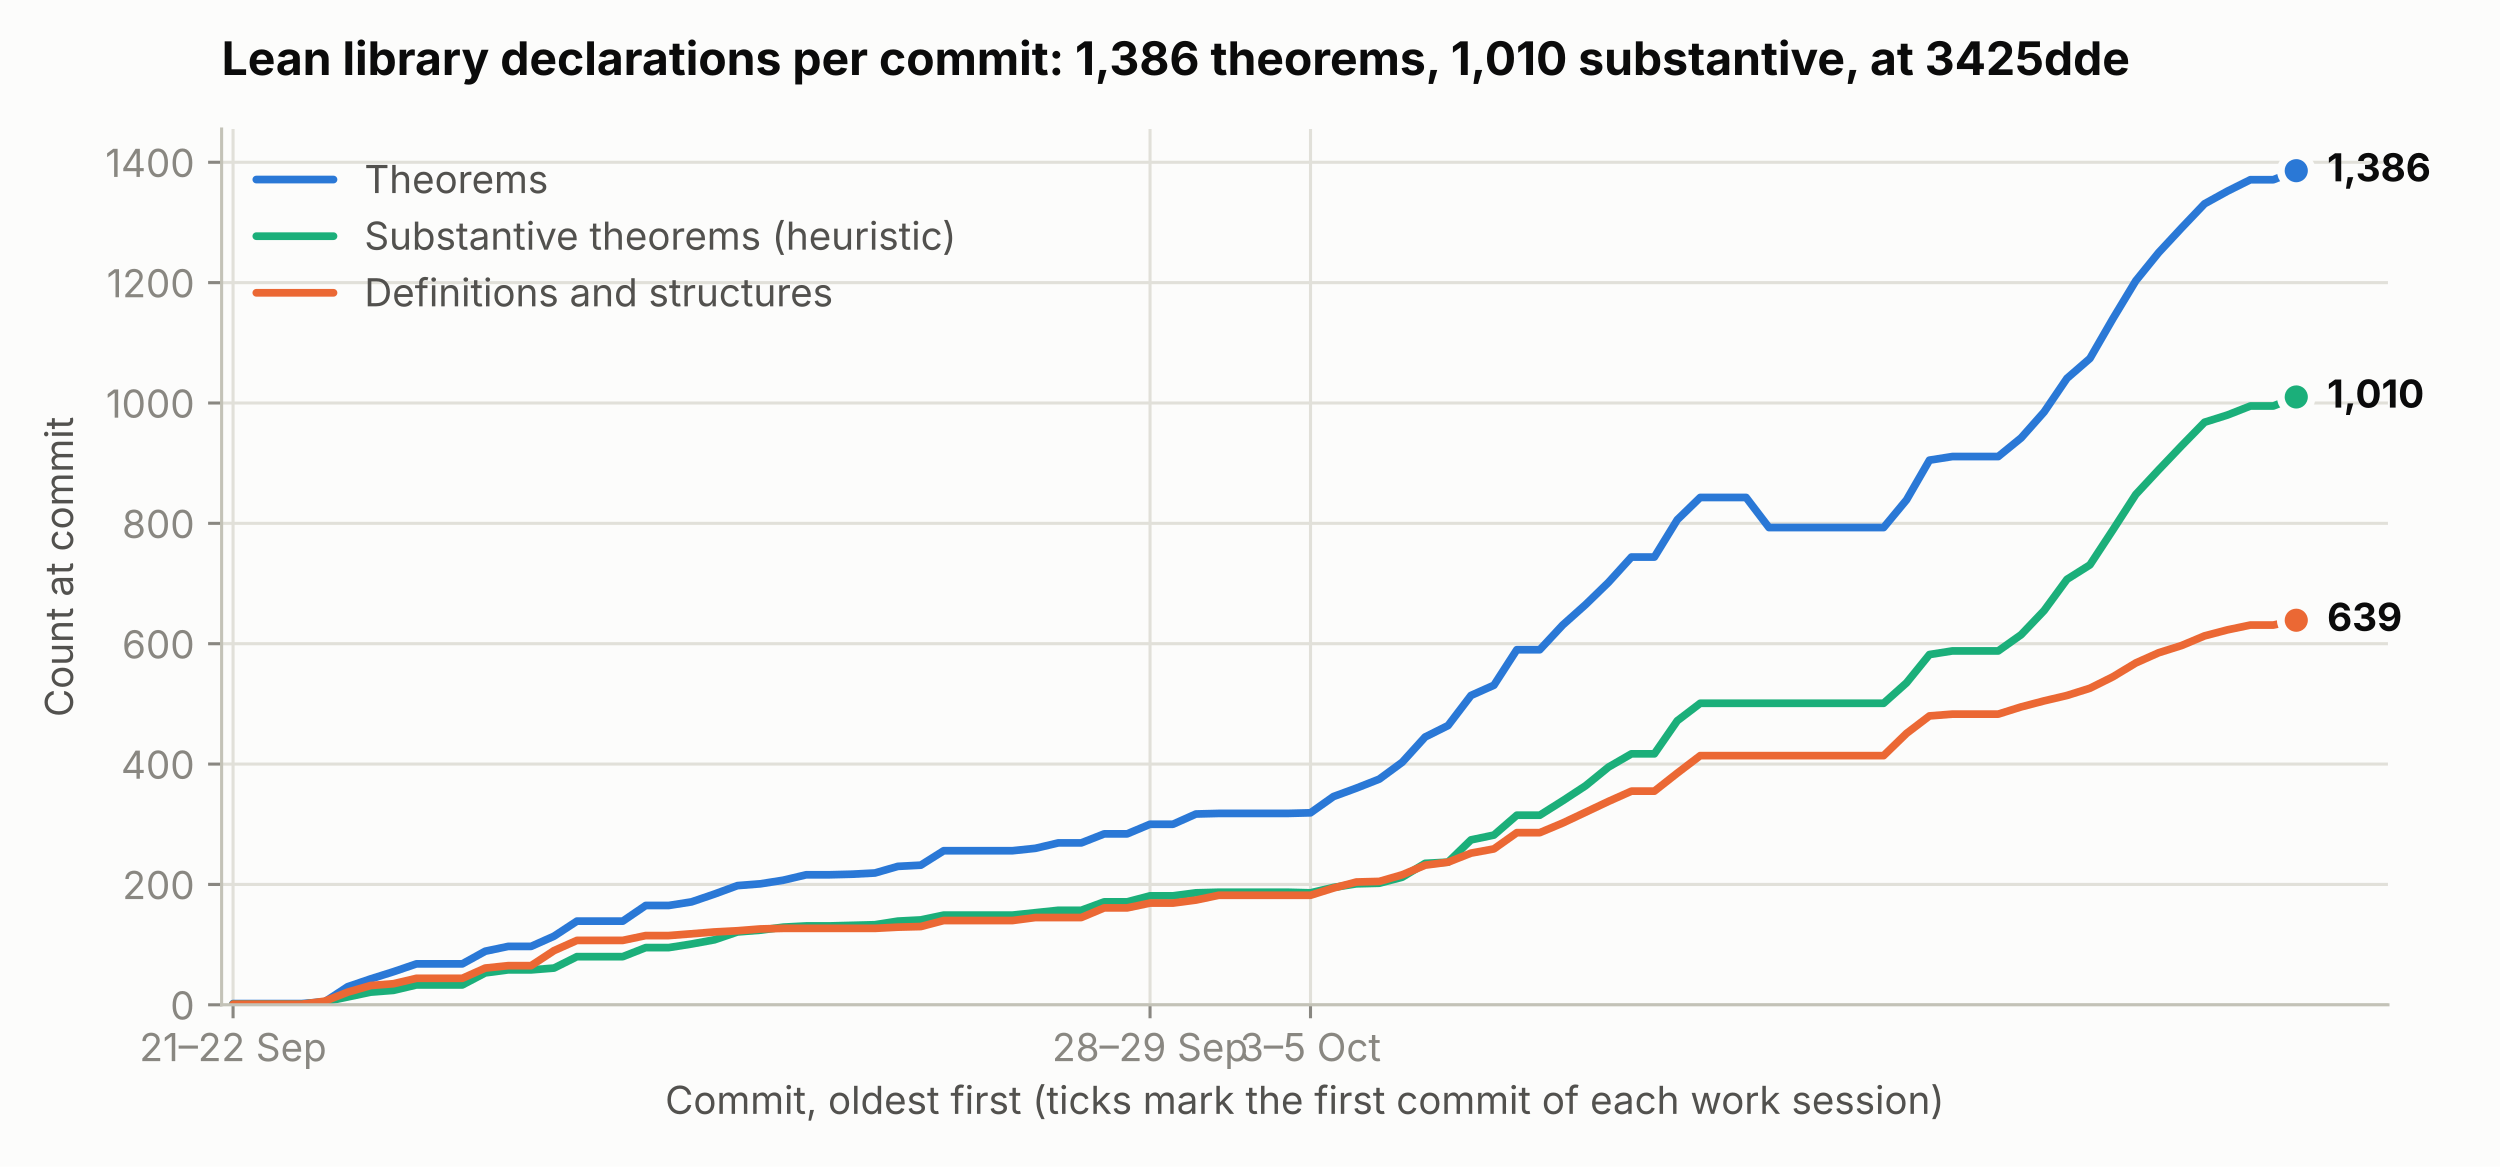
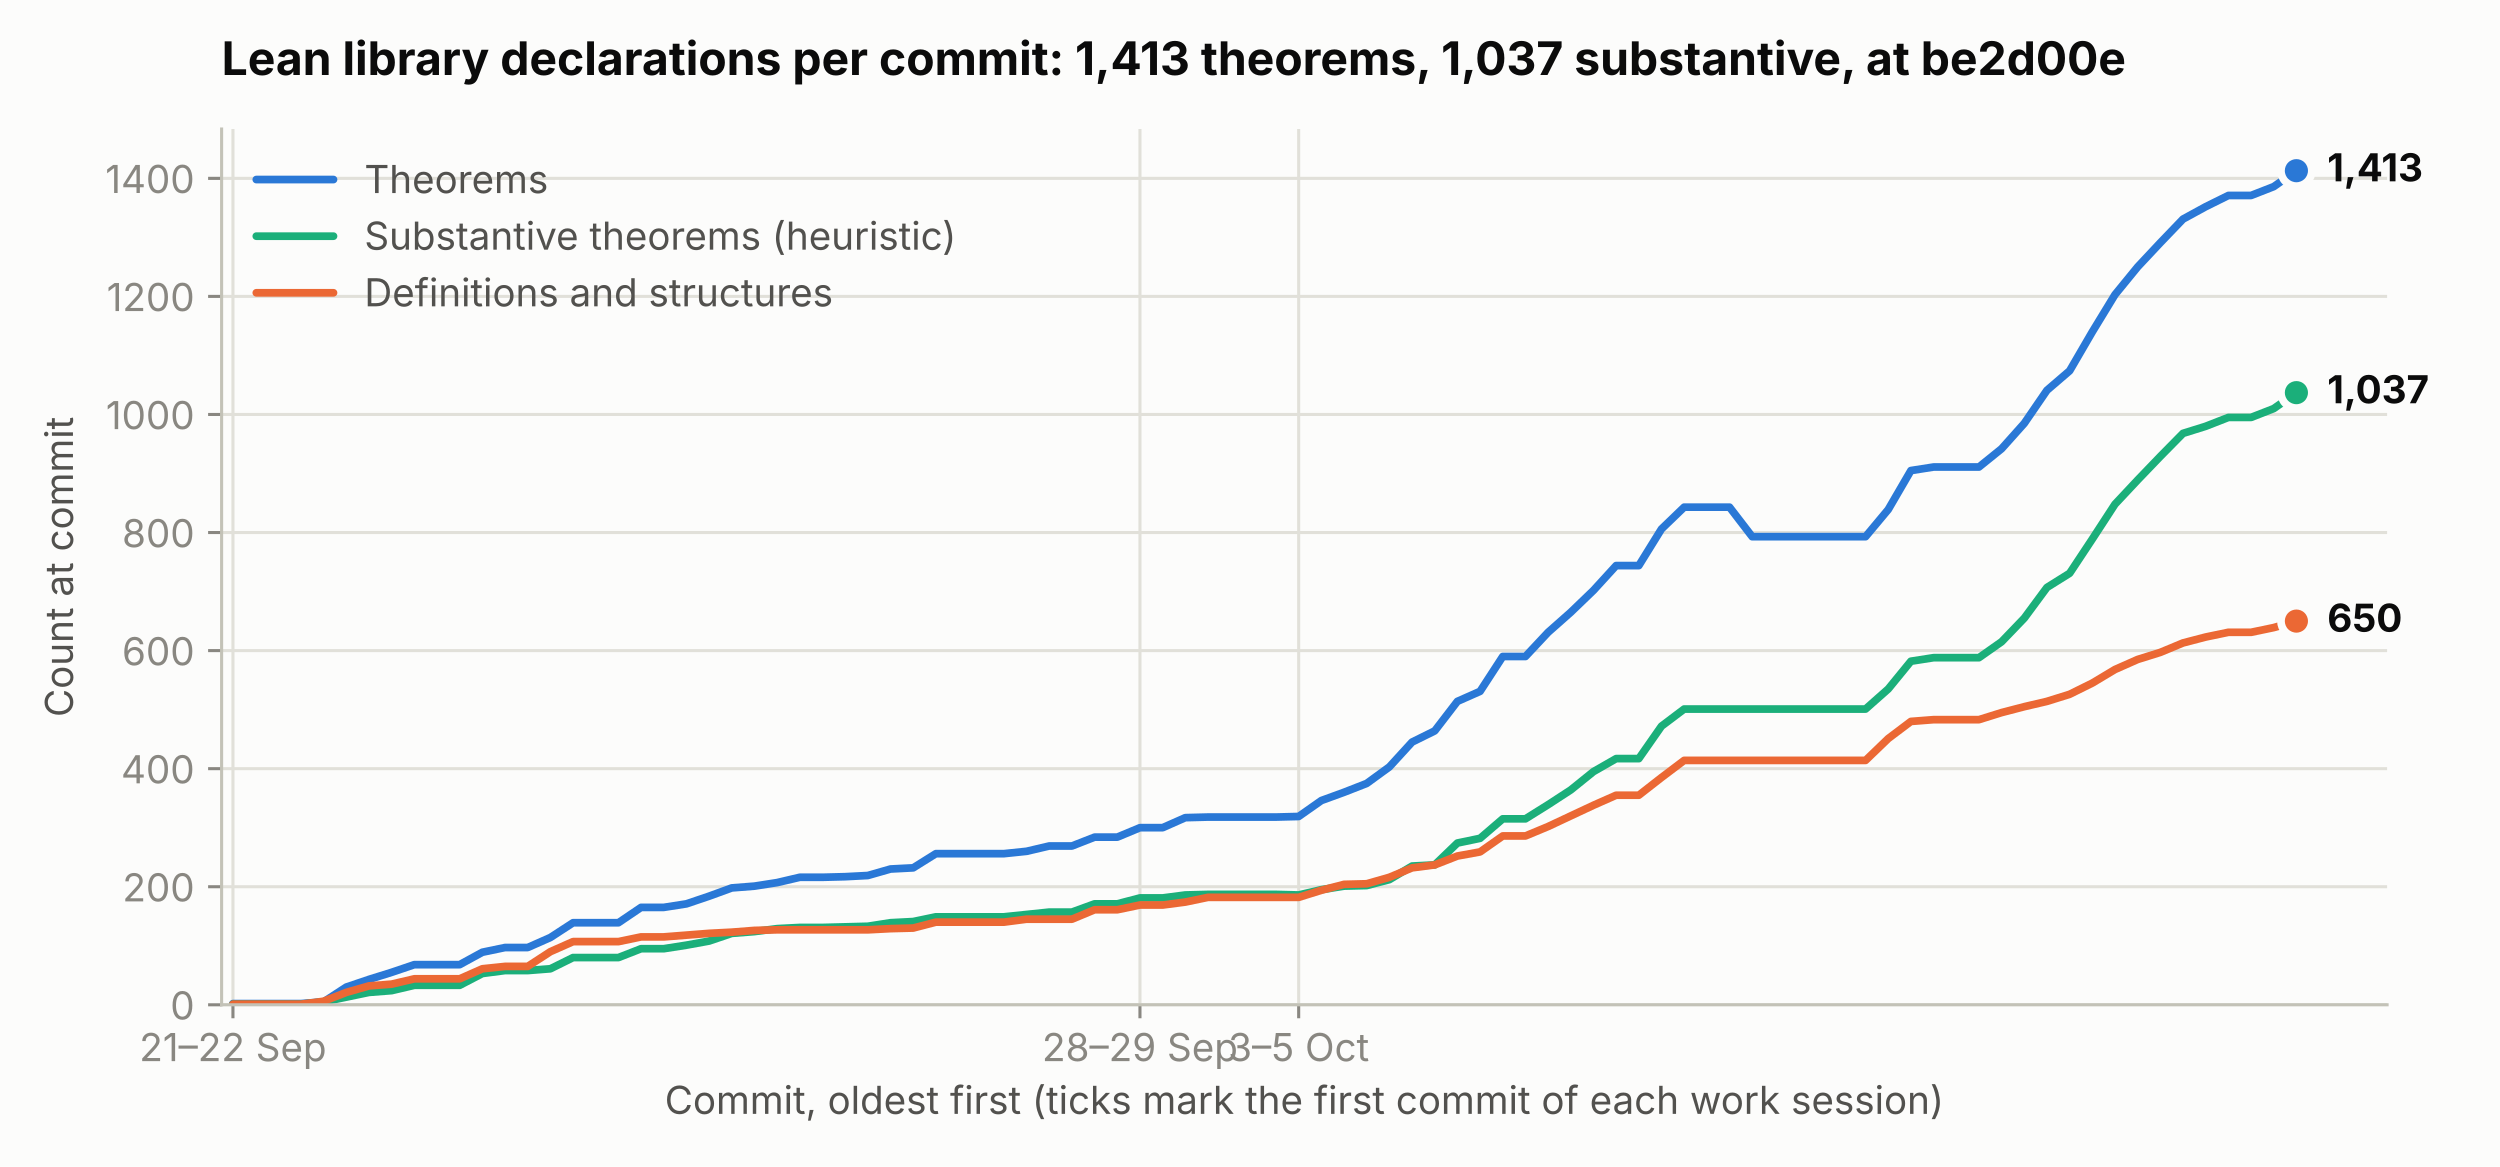
<svg xmlns="http://www.w3.org/2000/svg" xmlns:xlink="http://www.w3.org/1999/xlink" width="648pt" height="302.4pt" viewBox="0 0 648 302.4" version="1.1">
  <defs>
    <style type="text/css">*{stroke-linejoin: round; stroke-linecap: butt}</style>
  </defs>
  <g id="figure_1">
    <g id="patch_1">
      <path d="M 0 302.4 L 648 302.4 L 648 0 L 0 0 z " style="fill: #fcfcfb" />
    </g>
    <g id="axes_1">
      <g id="patch_2">
-         <path d="M 57.44 260.44 L 618.957 260.44 L 618.957 33.44 L 57.44 33.44 z " style="fill: #fcfcfb" />
+         <path d="M 57.44 260.44 L 618.735 260.44 L 618.735 33.44 L 57.44 33.44 z " style="fill: #fcfcfb" />
      </g>
      <g id="matplotlib.axis_1">
        <g id="xtick_1">
          <g id="line2d_1">
-             <path d="M 60.411 260.44 L 60.411 33.44 " clip-path="url(#p33387b70e7)" style="fill: none; stroke: #e1e0d9; stroke-width: 0.8; stroke-linecap: square" />
+             <path d="M 60.379 260.44 L 60.379 33.44 " clip-path="url(#p4474147fea)" style="fill: none; stroke: #e1e0d9; stroke-width: 0.8; stroke-linecap: square" />
          </g>
          <g id="line2d_2">
            <defs>
              <path id="m02e6627c96" d="M 0 0 L 0 3.5 " style="stroke: #898781; stroke-width: 0.8" />
            </defs>
            <g>
-               <use xlink:href="#m02e6627c96" x="60.411" y="260.44" style="fill: #898781; stroke: #898781; stroke-width: 0.8" />
+               <use xlink:href="#m02e6627c96" x="60.379" y="260.44" style="fill: #898781; stroke: #898781; stroke-width: 0.8" />
            </g>
          </g>
          <g id="text_1">
-             <text style="font-size: 10px; font-family: 'Inter', 'Helvetica Neue', 'Arial', 'DejaVu Sans', sans-serif; text-anchor: middle; fill: #898781" x="60.411" y="275.038" transform="rotate(-0 60.41099 275.0384)">21–22 Sep</text>
+             <text style="font-size: 10px; font-family: 'Inter', 'Helvetica Neue', 'Arial', 'DejaVu Sans', sans-serif; text-anchor: middle; fill: #898781" x="60.379" y="275.038" transform="rotate(-0 60.37871 275.0384)">21–22 Sep</text>
          </g>
        </g>
        <g id="xtick_2">
          <g id="line2d_3">
-             <path d="M 298.09 260.44 L 298.09 33.44 " clip-path="url(#p33387b70e7)" style="fill: none; stroke: #e1e0d9; stroke-width: 0.8; stroke-linecap: square" />
+             <path d="M 295.476 260.44 L 295.476 33.44 " clip-path="url(#p4474147fea)" style="fill: none; stroke: #e1e0d9; stroke-width: 0.8; stroke-linecap: square" />
          </g>
          <g id="line2d_4">
            <g>
-               <use xlink:href="#m02e6627c96" x="298.09" y="260.44" style="fill: #898781; stroke: #898781; stroke-width: 0.8" />
+               <use xlink:href="#m02e6627c96" x="295.476" y="260.44" style="fill: #898781; stroke: #898781; stroke-width: 0.8" />
            </g>
          </g>
          <g id="text_2">
-             <text style="font-size: 10px; font-family: 'Inter', 'Helvetica Neue', 'Arial', 'DejaVu Sans', sans-serif; text-anchor: middle; fill: #898781" x="298.09" y="275.038" transform="rotate(-0 298.0902 275.0384)">28–29 Sep</text>
+             <text style="font-size: 10px; font-family: 'Inter', 'Helvetica Neue', 'Arial', 'DejaVu Sans', sans-serif; text-anchor: middle; fill: #898781" x="295.476" y="275.038" transform="rotate(-0 295.4759 275.0384)">28–29 Sep</text>
          </g>
        </g>
        <g id="xtick_3">
          <g id="line2d_5">
-             <path d="M 339.684 260.44 L 339.684 33.44 " clip-path="url(#p33387b70e7)" style="fill: none; stroke: #e1e0d9; stroke-width: 0.8; stroke-linecap: square" />
+             <path d="M 336.618 260.44 L 336.618 33.44 " clip-path="url(#p4474147fea)" style="fill: none; stroke: #e1e0d9; stroke-width: 0.8; stroke-linecap: square" />
          </g>
          <g id="line2d_6">
            <g>
-               <use xlink:href="#m02e6627c96" x="339.684" y="260.44" style="fill: #898781; stroke: #898781; stroke-width: 0.8" />
+               <use xlink:href="#m02e6627c96" x="336.618" y="260.44" style="fill: #898781; stroke: #898781; stroke-width: 0.8" />
            </g>
          </g>
          <g id="text_3">
-             <text style="font-size: 10px; font-family: 'Inter', 'Helvetica Neue', 'Arial', 'DejaVu Sans', sans-serif; text-anchor: middle; fill: #898781" x="339.684" y="275.038" transform="rotate(-0 339.6841 275.0384)">3–5 Oct</text>
+             <text style="font-size: 10px; font-family: 'Inter', 'Helvetica Neue', 'Arial', 'DejaVu Sans', sans-serif; text-anchor: middle; fill: #898781" x="336.618" y="275.038" transform="rotate(-0 336.6179 275.0384)">3–5 Oct</text>
          </g>
        </g>
        <g id="text_4">
-           <text style="font-size: 10px; font-family: 'Inter', 'Helvetica Neue', 'Arial', 'DejaVu Sans', sans-serif; text-anchor: middle; fill: #52514e" x="338.199" y="288.717" transform="rotate(-0 338.1986 288.7166)">Commit, oldest first (ticks mark the first commit of each work session)</text>
+           <text style="font-size: 10px; font-family: 'Inter', 'Helvetica Neue', 'Arial', 'DejaVu Sans', sans-serif; text-anchor: middle; fill: #52514e" x="338.087" y="288.717" transform="rotate(-0 338.0873 288.7166)">Commit, oldest first (ticks mark the first commit of each work session)</text>
        </g>
      </g>
      <g id="matplotlib.axis_2">
        <g id="ytick_1">
          <g id="line2d_7">
-             <path d="M 57.44 260.44 L 618.957 260.44 " clip-path="url(#p33387b70e7)" style="fill: none; stroke: #e1e0d9; stroke-width: 0.8; stroke-linecap: square" />
+             <path d="M 57.44 260.44 L 618.735 260.44 " clip-path="url(#p4474147fea)" style="fill: none; stroke: #e1e0d9; stroke-width: 0.8; stroke-linecap: square" />
          </g>
          <g id="line2d_8">
            <defs>
              <path id="mba09e6026b" d="M 0 0 L -3.5 0 " style="stroke: #898781; stroke-width: 0.8" />
            </defs>
            <g>
              <use xlink:href="#mba09e6026b" x="57.44" y="260.44" style="fill: #898781; stroke: #898781; stroke-width: 0.8" />
            </g>
          </g>
          <g id="text_5">
            <text style="font-size: 10px; font-family: 'Inter', 'Helvetica Neue', 'Arial', 'DejaVu Sans', sans-serif; text-anchor: end; fill: #898781" x="50.44" y="264.239" transform="rotate(-0 50.44 264.2392)">0</text>
          </g>
        </g>
        <g id="ytick_2">
          <g id="line2d_9">
-             <path d="M 57.44 229.243 L 618.957 229.243 " clip-path="url(#p33387b70e7)" style="fill: none; stroke: #e1e0d9; stroke-width: 0.8; stroke-linecap: square" />
+             <path d="M 57.44 229.839 L 618.735 229.839 " clip-path="url(#p4474147fea)" style="fill: none; stroke: #e1e0d9; stroke-width: 0.8; stroke-linecap: square" />
          </g>
          <g id="line2d_10">
            <g>
-               <use xlink:href="#mba09e6026b" x="57.44" y="229.243" style="fill: #898781; stroke: #898781; stroke-width: 0.8" />
+               <use xlink:href="#mba09e6026b" x="57.44" y="229.839" style="fill: #898781; stroke: #898781; stroke-width: 0.8" />
            </g>
          </g>
          <g id="text_6">
-             <text style="font-size: 10px; font-family: 'Inter', 'Helvetica Neue', 'Arial', 'DejaVu Sans', sans-serif; text-anchor: end; fill: #898781" x="50.44" y="233.042" transform="rotate(-0 50.44 233.0418)">200</text>
+             <text style="font-size: 10px; font-family: 'Inter', 'Helvetica Neue', 'Arial', 'DejaVu Sans', sans-serif; text-anchor: end; fill: #898781" x="50.44" y="233.638" transform="rotate(-0 50.44 233.638)">200</text>
          </g>
        </g>
        <g id="ytick_3">
          <g id="line2d_11">
-             <path d="M 57.44 198.045 L 618.957 198.045 " clip-path="url(#p33387b70e7)" style="fill: none; stroke: #e1e0d9; stroke-width: 0.8; stroke-linecap: square" />
+             <path d="M 57.44 199.238 L 618.735 199.238 " clip-path="url(#p4474147fea)" style="fill: none; stroke: #e1e0d9; stroke-width: 0.8; stroke-linecap: square" />
          </g>
          <g id="line2d_12">
            <g>
-               <use xlink:href="#mba09e6026b" x="57.44" y="198.045" style="fill: #898781; stroke: #898781; stroke-width: 0.8" />
+               <use xlink:href="#mba09e6026b" x="57.44" y="199.238" style="fill: #898781; stroke: #898781; stroke-width: 0.8" />
            </g>
          </g>
          <g id="text_7">
-             <text style="font-size: 10px; font-family: 'Inter', 'Helvetica Neue', 'Arial', 'DejaVu Sans', sans-serif; text-anchor: end; fill: #898781" x="50.44" y="201.844" transform="rotate(-0 50.44 201.8444)">400</text>
+             <text style="font-size: 10px; font-family: 'Inter', 'Helvetica Neue', 'Arial', 'DejaVu Sans', sans-serif; text-anchor: end; fill: #898781" x="50.44" y="203.037" transform="rotate(-0 50.44 203.0367)">400</text>
          </g>
        </g>
        <g id="ytick_4">
          <g id="line2d_13">
-             <path d="M 57.44 166.848 L 618.957 166.848 " clip-path="url(#p33387b70e7)" style="fill: none; stroke: #e1e0d9; stroke-width: 0.8; stroke-linecap: square" />
+             <path d="M 57.44 168.636 L 618.735 168.636 " clip-path="url(#p4474147fea)" style="fill: none; stroke: #e1e0d9; stroke-width: 0.8; stroke-linecap: square" />
          </g>
          <g id="line2d_14">
            <g>
-               <use xlink:href="#mba09e6026b" x="57.44" y="166.848" style="fill: #898781; stroke: #898781; stroke-width: 0.8" />
+               <use xlink:href="#mba09e6026b" x="57.44" y="168.636" style="fill: #898781; stroke: #898781; stroke-width: 0.8" />
            </g>
          </g>
          <g id="text_8">
-             <text style="font-size: 10px; font-family: 'Inter', 'Helvetica Neue', 'Arial', 'DejaVu Sans', sans-serif; text-anchor: end; fill: #898781" x="50.44" y="170.647" transform="rotate(-0 50.44 170.6471)">600</text>
+             <text style="font-size: 10px; font-family: 'Inter', 'Helvetica Neue', 'Arial', 'DejaVu Sans', sans-serif; text-anchor: end; fill: #898781" x="50.44" y="172.435" transform="rotate(-0 50.44 172.4355)">600</text>
          </g>
        </g>
        <g id="ytick_5">
          <g id="line2d_15">
-             <path d="M 57.44 135.65 L 618.957 135.65 " clip-path="url(#p33387b70e7)" style="fill: none; stroke: #e1e0d9; stroke-width: 0.8; stroke-linecap: square" />
+             <path d="M 57.44 138.035 L 618.735 138.035 " clip-path="url(#p4474147fea)" style="fill: none; stroke: #e1e0d9; stroke-width: 0.8; stroke-linecap: square" />
          </g>
          <g id="line2d_16">
            <g>
-               <use xlink:href="#mba09e6026b" x="57.44" y="135.65" style="fill: #898781; stroke: #898781; stroke-width: 0.8" />
+               <use xlink:href="#mba09e6026b" x="57.44" y="138.035" style="fill: #898781; stroke: #898781; stroke-width: 0.8" />
            </g>
          </g>
          <g id="text_9">
-             <text style="font-size: 10px; font-family: 'Inter', 'Helvetica Neue', 'Arial', 'DejaVu Sans', sans-serif; text-anchor: end; fill: #898781" x="50.44" y="139.45" transform="rotate(-0 50.44 139.4497)">800</text>
+             <text style="font-size: 10px; font-family: 'Inter', 'Helvetica Neue', 'Arial', 'DejaVu Sans', sans-serif; text-anchor: end; fill: #898781" x="50.44" y="141.834" transform="rotate(-0 50.44 141.8343)">800</text>
          </g>
        </g>
        <g id="ytick_6">
          <g id="line2d_17">
-             <path d="M 57.44 104.453 L 618.957 104.453 " clip-path="url(#p33387b70e7)" style="fill: none; stroke: #e1e0d9; stroke-width: 0.8; stroke-linecap: square" />
+             <path d="M 57.44 107.434 L 618.735 107.434 " clip-path="url(#p4474147fea)" style="fill: none; stroke: #e1e0d9; stroke-width: 0.8; stroke-linecap: square" />
          </g>
          <g id="line2d_18">
            <g>
-               <use xlink:href="#mba09e6026b" x="57.44" y="104.453" style="fill: #898781; stroke: #898781; stroke-width: 0.8" />
+               <use xlink:href="#mba09e6026b" x="57.44" y="107.434" style="fill: #898781; stroke: #898781; stroke-width: 0.8" />
            </g>
          </g>
          <g id="text_10">
-             <text style="font-size: 10px; font-family: 'Inter', 'Helvetica Neue', 'Arial', 'DejaVu Sans', sans-serif; text-anchor: end; fill: #898781" x="50.44" y="108.252" transform="rotate(-0 50.44 108.2523)">1000</text>
+             <text style="font-size: 10px; font-family: 'Inter', 'Helvetica Neue', 'Arial', 'DejaVu Sans', sans-serif; text-anchor: end; fill: #898781" x="50.44" y="111.233" transform="rotate(-0 50.44 111.233)">1000</text>
          </g>
        </g>
        <g id="ytick_7">
          <g id="line2d_19">
-             <path d="M 57.44 73.256 L 618.957 73.256 " clip-path="url(#p33387b70e7)" style="fill: none; stroke: #e1e0d9; stroke-width: 0.8; stroke-linecap: square" />
+             <path d="M 57.44 76.833 L 618.735 76.833 " clip-path="url(#p4474147fea)" style="fill: none; stroke: #e1e0d9; stroke-width: 0.8; stroke-linecap: square" />
          </g>
          <g id="line2d_20">
            <g>
-               <use xlink:href="#mba09e6026b" x="57.44" y="73.256" style="fill: #898781; stroke: #898781; stroke-width: 0.8" />
+               <use xlink:href="#mba09e6026b" x="57.44" y="76.833" style="fill: #898781; stroke: #898781; stroke-width: 0.8" />
            </g>
          </g>
          <g id="text_11">
-             <text style="font-size: 10px; font-family: 'Inter', 'Helvetica Neue', 'Arial', 'DejaVu Sans', sans-serif; text-anchor: end; fill: #898781" x="50.44" y="77.055" transform="rotate(-0 50.44 77.05489)">1200</text>
+             <text style="font-size: 10px; font-family: 'Inter', 'Helvetica Neue', 'Arial', 'DejaVu Sans', sans-serif; text-anchor: end; fill: #898781" x="50.44" y="80.632" transform="rotate(-0 50.44 80.63178)">1200</text>
          </g>
        </g>
        <g id="ytick_8">
          <g id="line2d_21">
-             <path d="M 57.44 42.058 L 618.957 42.058 " clip-path="url(#p33387b70e7)" style="fill: none; stroke: #e1e0d9; stroke-width: 0.8; stroke-linecap: square" />
+             <path d="M 57.44 46.231 L 618.735 46.231 " clip-path="url(#p4474147fea)" style="fill: none; stroke: #e1e0d9; stroke-width: 0.8; stroke-linecap: square" />
          </g>
          <g id="line2d_22">
            <g>
-               <use xlink:href="#mba09e6026b" x="57.44" y="42.058" style="fill: #898781; stroke: #898781; stroke-width: 0.8" />
+               <use xlink:href="#mba09e6026b" x="57.44" y="46.231" style="fill: #898781; stroke: #898781; stroke-width: 0.8" />
            </g>
          </g>
          <g id="text_12">
-             <text style="font-size: 10px; font-family: 'Inter', 'Helvetica Neue', 'Arial', 'DejaVu Sans', sans-serif; text-anchor: end; fill: #898781" x="50.44" y="45.857" transform="rotate(-0 50.44 45.8575)">1400</text>
+             <text style="font-size: 10px; font-family: 'Inter', 'Helvetica Neue', 'Arial', 'DejaVu Sans', sans-serif; text-anchor: end; fill: #898781" x="50.44" y="50.031" transform="rotate(-0 50.44 50.03054)">1400</text>
          </g>
        </g>
        <g id="text_13">
          <text style="font-size: 10px; font-family: 'Inter', 'Helvetica Neue', 'Arial', 'DejaVu Sans', sans-serif; text-anchor: middle; fill: #52514e" x="18.91" y="146.94" transform="rotate(-90 18.91031 146.94)">Count at commit</text>
        </g>
      </g>
      <g id="line2d_23">
-         <path d="M 60.411 260.128 L 66.353 260.128 L 72.295 260.128 L 78.237 260.128 L 84.179 259.66 L 90.121 255.76 L 96.063 253.733 L 102.005 251.861 L 107.947 249.833 L 113.889 249.833 L 119.831 249.833 L 125.773 246.557 L 131.715 245.309 L 137.657 245.309 L 143.599 242.657 L 149.541 238.758 L 155.483 238.758 L 161.425 238.758 L 167.367 234.702 L 173.309 234.702 L 179.251 233.766 L 185.193 231.738 L 191.135 229.555 L 197.077 229.087 L 203.019 228.151 L 208.96 226.747 L 214.902 226.747 L 220.844 226.591 L 226.786 226.279 L 232.728 224.563 L 238.67 224.251 L 244.612 220.507 L 250.554 220.507 L 256.496 220.507 L 262.438 220.507 L 268.38 219.883 L 274.322 218.48 L 280.264 218.48 L 286.206 216.14 L 292.148 216.14 L 298.09 213.644 L 304.032 213.644 L 309.974 210.992 L 315.916 210.836 L 321.858 210.836 L 327.8 210.836 L 333.742 210.836 L 339.684 210.68 L 345.626 206.469 L 351.568 204.285 L 357.51 201.945 L 363.452 197.577 L 369.394 191.026 L 375.336 188.062 L 381.278 180.263 L 387.22 177.611 L 393.162 168.408 L 399.104 168.408 L 405.046 162.012 L 410.988 156.709 L 416.93 150.937 L 422.872 144.386 L 428.814 144.386 L 434.756 134.715 L 440.698 128.943 L 446.64 128.943 L 452.582 128.943 L 458.524 136.742 L 464.466 136.742 L 470.408 136.742 L 476.35 136.742 L 482.292 136.742 L 488.234 136.742 L 494.176 129.567 L 500.118 119.272 L 506.06 118.336 L 512.001 118.336 L 517.943 118.336 L 523.885 113.5 L 529.827 106.793 L 535.769 98.058 L 541.711 92.91 L 547.653 82.615 L 553.595 72.788 L 559.537 65.456 L 565.479 59.061 L 571.421 52.821 L 577.363 49.546 L 583.305 46.582 L 589.247 46.582 L 595.189 44.242 " clip-path="url(#p33387b70e7)" style="fill: none; stroke: #2a78d6; stroke-width: 2; stroke-linecap: round" />
+         <path d="M 60.379 260.134 L 66.256 260.134 L 72.134 260.134 L 78.011 260.134 L 83.888 259.675 L 89.766 255.85 L 95.643 253.861 L 101.521 252.025 L 107.398 250.036 L 113.276 250.036 L 119.153 250.036 L 125.03 246.822 L 130.908 245.598 L 136.785 245.598 L 142.663 242.997 L 148.54 239.172 L 154.418 239.172 L 160.295 239.172 L 166.172 235.194 L 172.05 235.194 L 177.927 234.276 L 183.805 232.287 L 189.682 230.145 L 195.56 229.686 L 201.437 228.768 L 207.314 227.391 L 213.192 227.391 L 219.069 227.238 L 224.947 226.932 L 230.824 225.249 L 236.702 224.943 L 242.579 221.27 L 248.456 221.27 L 254.334 221.27 L 260.211 221.27 L 266.089 220.658 L 271.966 219.281 L 277.844 219.281 L 283.721 216.986 L 289.598 216.986 L 295.476 214.538 L 301.353 214.538 L 307.231 211.937 L 313.108 211.784 L 318.986 211.784 L 324.863 211.784 L 330.74 211.784 L 336.618 211.631 L 342.495 207.5 L 348.373 205.358 L 354.25 203.063 L 360.128 198.779 L 366.005 192.352 L 371.882 189.445 L 377.76 181.795 L 383.637 179.194 L 389.515 170.166 L 395.392 170.166 L 401.27 163.893 L 407.147 158.691 L 413.025 153.03 L 418.902 146.603 L 424.779 146.603 L 430.657 137.117 L 436.534 131.456 L 442.412 131.456 L 448.289 131.456 L 454.167 139.106 L 460.044 139.106 L 465.921 139.106 L 471.799 139.106 L 477.676 139.106 L 483.554 139.106 L 489.431 132.068 L 495.309 121.969 L 501.186 121.051 L 507.063 121.051 L 512.941 121.051 L 518.818 116.308 L 524.696 109.729 L 530.573 101.161 L 536.451 96.111 L 542.328 86.013 L 548.205 76.374 L 554.083 69.182 L 559.96 62.909 L 565.838 56.789 L 571.715 53.576 L 577.593 50.668 L 583.47 50.668 L 589.347 48.373 L 595.225 44.242 " clip-path="url(#p4474147fea)" style="fill: none; stroke: #2a78d6; stroke-width: 2; stroke-linecap: round" />
      </g>
      <g id="line2d_24">
        <defs>
          <path id="m0a6db412ab" d="M 0 4 C 1.061 4 2.078 3.579 2.828 2.828 C 3.579 2.078 4 1.061 4 0 C 4 -1.061 3.579 -2.078 2.828 -2.828 C 2.078 -3.579 1.061 -4 0 -4 C -1.061 -4 -2.078 -3.579 -2.828 -2.828 C -3.579 -2.078 -4 -1.061 -4 0 C -4 1.061 -3.579 2.078 -2.828 2.828 C -2.078 3.579 -1.061 4 0 4 z " style="stroke: #fcfcfb; stroke-width: 2" />
        </defs>
-         <g clip-path="url(#p33387b70e7)">
-           <use xlink:href="#m0a6db412ab" x="595.189" y="44.242" style="fill: #2a78d6; stroke: #fcfcfb; stroke-width: 2" />
+         <g clip-path="url(#p4474147fea)">
+           <use xlink:href="#m0a6db412ab" x="595.225" y="44.242" style="fill: #2a78d6; stroke: #fcfcfb; stroke-width: 2" />
        </g>
      </g>
      <g id="line2d_25">
-         <path d="M 60.411 260.284 L 66.353 260.284 L 72.295 260.284 L 78.237 260.284 L 84.179 259.66 L 90.121 258.412 L 96.063 257.164 L 102.005 256.696 L 107.947 255.292 L 113.889 255.292 L 119.831 255.292 L 125.773 252.173 L 131.715 251.393 L 137.657 251.393 L 143.599 250.925 L 149.541 247.961 L 155.483 247.961 L 161.425 247.961 L 167.367 245.621 L 173.309 245.621 L 179.251 244.685 L 185.193 243.593 L 191.135 241.566 L 197.077 241.098 L 203.019 240.318 L 208.96 240.006 L 214.902 240.006 L 220.844 239.85 L 226.786 239.694 L 232.728 238.758 L 238.67 238.446 L 244.612 237.198 L 250.554 237.198 L 256.496 237.198 L 262.438 237.198 L 268.38 236.574 L 274.322 235.95 L 280.264 235.95 L 286.206 233.766 L 292.148 233.766 L 298.09 232.206 L 304.032 232.206 L 309.974 231.426 L 315.916 231.27 L 321.858 231.27 L 327.8 231.27 L 333.742 231.27 L 339.684 231.426 L 345.626 230.023 L 351.568 229.087 L 357.51 228.931 L 363.452 227.371 L 369.394 223.783 L 375.336 223.471 L 381.278 217.7 L 387.22 216.452 L 393.162 211.304 L 399.104 211.304 L 405.046 207.56 L 410.988 203.661 L 416.93 198.825 L 422.872 195.393 L 428.814 195.393 L 434.756 186.814 L 440.698 182.291 L 446.64 182.291 L 452.582 182.291 L 458.524 182.291 L 464.466 182.291 L 470.408 182.291 L 476.35 182.291 L 482.292 182.291 L 488.234 182.291 L 494.176 176.987 L 500.118 169.656 L 506.06 168.72 L 512.001 168.72 L 517.943 168.72 L 523.885 164.508 L 529.827 158.269 L 535.769 150.157 L 541.711 146.414 L 547.653 137.366 L 553.595 128.163 L 559.537 121.768 L 565.479 115.528 L 571.421 109.445 L 577.363 107.573 L 583.305 105.233 L 589.247 105.233 L 595.189 102.893 " clip-path="url(#p33387b70e7)" style="fill: none; stroke: #1baf7a; stroke-width: 2; stroke-linecap: round" />
+         <path d="M 60.379 260.287 L 66.256 260.287 L 72.134 260.287 L 78.011 260.287 L 83.888 259.675 L 89.766 258.451 L 95.643 257.227 L 101.521 256.768 L 107.398 255.391 L 113.276 255.391 L 119.153 255.391 L 125.03 252.331 L 130.908 251.566 L 136.785 251.566 L 142.663 251.107 L 148.54 248.2 L 154.418 248.2 L 160.295 248.2 L 166.172 245.904 L 172.05 245.904 L 177.927 244.986 L 183.805 243.915 L 189.682 241.926 L 195.56 241.467 L 201.437 240.702 L 207.314 240.396 L 213.192 240.396 L 219.069 240.243 L 224.947 240.09 L 230.824 239.172 L 236.702 238.866 L 242.579 237.642 L 248.456 237.642 L 254.334 237.642 L 260.211 237.642 L 266.089 237.03 L 271.966 236.418 L 277.844 236.418 L 283.721 234.276 L 289.598 234.276 L 295.476 232.746 L 301.353 232.746 L 307.231 231.981 L 313.108 231.828 L 318.986 231.828 L 324.863 231.828 L 330.74 231.828 L 336.618 231.981 L 342.495 230.604 L 348.373 229.686 L 354.25 229.533 L 360.128 228.003 L 366.005 224.484 L 371.882 224.178 L 377.76 218.516 L 383.637 217.292 L 389.515 212.243 L 395.392 212.243 L 401.27 208.571 L 407.147 204.746 L 413.025 200.003 L 418.902 196.636 L 424.779 196.636 L 430.657 188.221 L 436.534 183.784 L 442.412 183.784 L 448.289 183.784 L 454.167 183.784 L 460.044 183.784 L 465.921 183.784 L 471.799 183.784 L 477.676 183.784 L 483.554 183.784 L 489.431 178.582 L 495.309 171.39 L 501.186 170.472 L 507.063 170.472 L 512.941 170.472 L 518.818 166.341 L 524.696 160.221 L 530.573 152.265 L 536.451 148.592 L 542.328 139.718 L 548.205 130.691 L 554.083 124.417 L 559.96 118.297 L 565.838 112.33 L 571.715 110.494 L 577.593 108.199 L 583.47 108.199 L 589.347 105.904 L 595.225 101.773 " clip-path="url(#p4474147fea)" style="fill: none; stroke: #1baf7a; stroke-width: 2; stroke-linecap: round" />
      </g>
      <g id="line2d_26">
        <defs>
          <path id="m3a7581996c" d="M 0 4 C 1.061 4 2.078 3.579 2.828 2.828 C 3.579 2.078 4 1.061 4 0 C 4 -1.061 3.579 -2.078 2.828 -2.828 C 2.078 -3.579 1.061 -4 0 -4 C -1.061 -4 -2.078 -3.579 -2.828 -2.828 C -3.579 -2.078 -4 -1.061 -4 0 C -4 1.061 -3.579 2.078 -2.828 2.828 C -2.078 3.579 -1.061 4 0 4 z " style="stroke: #fcfcfb; stroke-width: 2" />
        </defs>
-         <g clip-path="url(#p33387b70e7)">
-           <use xlink:href="#m3a7581996c" x="595.189" y="102.893" style="fill: #1baf7a; stroke: #fcfcfb; stroke-width: 2" />
+         <g clip-path="url(#p4474147fea)">
+           <use xlink:href="#m3a7581996c" x="595.225" y="101.773" style="fill: #1baf7a; stroke: #fcfcfb; stroke-width: 2" />
        </g>
      </g>
      <g id="line2d_27">
-         <path d="M 60.411 260.284 L 66.353 260.284 L 72.295 260.284 L 78.237 260.284 L 84.179 259.504 L 90.121 257.164 L 96.063 255.448 L 102.005 254.98 L 107.947 253.577 L 113.889 253.577 L 119.831 253.577 L 125.773 250.925 L 131.715 250.301 L 137.657 250.301 L 143.599 246.401 L 149.541 243.749 L 155.483 243.749 L 161.425 243.749 L 167.367 242.502 L 173.309 242.502 L 179.251 242.034 L 185.193 241.566 L 191.135 241.254 L 197.077 240.786 L 203.019 240.63 L 208.96 240.63 L 214.902 240.63 L 220.844 240.63 L 226.786 240.63 L 232.728 240.318 L 238.67 240.162 L 244.612 238.602 L 250.554 238.602 L 256.496 238.602 L 262.438 238.602 L 268.38 237.822 L 274.322 237.822 L 280.264 237.822 L 286.206 235.326 L 292.148 235.326 L 298.09 234.078 L 304.032 234.078 L 309.974 233.298 L 315.916 232.05 L 321.858 232.05 L 327.8 232.05 L 333.742 232.05 L 339.684 232.05 L 345.626 230.179 L 351.568 228.619 L 357.51 228.463 L 363.452 226.747 L 369.394 224.251 L 375.336 223.471 L 381.278 221.131 L 387.22 220.039 L 393.162 215.828 L 399.104 215.828 L 405.046 213.332 L 410.988 210.524 L 416.93 207.716 L 422.872 205.065 L 428.814 205.065 L 434.756 200.385 L 440.698 195.861 L 446.64 195.861 L 452.582 195.861 L 458.524 195.861 L 464.466 195.861 L 470.408 195.861 L 476.35 195.861 L 482.292 195.861 L 488.234 195.861 L 494.176 190.09 L 500.118 185.566 L 506.06 185.098 L 512.001 185.098 L 517.943 185.098 L 523.885 183.226 L 529.827 181.667 L 535.769 180.263 L 541.711 178.391 L 547.653 175.427 L 553.595 171.839 L 559.537 169.188 L 565.479 167.316 L 571.421 164.82 L 577.363 163.26 L 583.305 162.012 L 589.247 162.012 L 595.189 160.764 " clip-path="url(#p33387b70e7)" style="fill: none; stroke: #eb6834; stroke-width: 2; stroke-linecap: round" />
+         <path d="M 60.379 260.287 L 66.256 260.287 L 72.134 260.287 L 78.011 260.287 L 83.888 259.522 L 89.766 257.227 L 95.643 255.544 L 101.521 255.085 L 107.398 253.708 L 113.276 253.708 L 119.153 253.708 L 125.03 251.107 L 130.908 250.495 L 136.785 250.495 L 142.663 246.669 L 148.54 244.068 L 154.418 244.068 L 160.295 244.068 L 166.172 242.844 L 172.05 242.844 L 177.927 242.385 L 183.805 241.926 L 189.682 241.62 L 195.56 241.161 L 201.437 241.008 L 207.314 241.008 L 213.192 241.008 L 219.069 241.008 L 224.947 241.008 L 230.824 240.702 L 236.702 240.549 L 242.579 239.019 L 248.456 239.019 L 254.334 239.019 L 260.211 239.019 L 266.089 238.254 L 271.966 238.254 L 277.844 238.254 L 283.721 235.806 L 289.598 235.806 L 295.476 234.582 L 301.353 234.582 L 307.231 233.817 L 313.108 232.593 L 318.986 232.593 L 324.863 232.593 L 330.74 232.593 L 336.618 232.593 L 342.495 230.757 L 348.373 229.227 L 354.25 229.074 L 360.128 227.391 L 366.005 224.943 L 371.882 224.178 L 377.76 221.882 L 383.637 220.811 L 389.515 216.68 L 395.392 216.68 L 401.27 214.232 L 407.147 211.478 L 413.025 208.724 L 418.902 206.123 L 424.779 206.123 L 430.657 201.533 L 436.534 197.095 L 442.412 197.095 L 448.289 197.095 L 454.167 197.095 L 460.044 197.095 L 465.921 197.095 L 471.799 197.095 L 477.676 197.095 L 483.554 197.095 L 489.431 191.434 L 495.309 186.997 L 501.186 186.538 L 507.063 186.538 L 512.941 186.538 L 518.818 184.702 L 524.696 183.172 L 530.573 181.795 L 536.451 179.959 L 542.328 177.052 L 548.205 173.532 L 554.083 170.931 L 559.96 169.095 L 565.838 166.647 L 571.715 165.117 L 577.593 163.893 L 583.47 163.893 L 589.347 162.669 L 595.225 160.986 " clip-path="url(#p4474147fea)" style="fill: none; stroke: #eb6834; stroke-width: 2; stroke-linecap: round" />
      </g>
      <g id="line2d_28">
        <defs>
          <path id="mdf5fe9879e" d="M 0 4 C 1.061 4 2.078 3.579 2.828 2.828 C 3.579 2.078 4 1.061 4 0 C 4 -1.061 3.579 -2.078 2.828 -2.828 C 2.078 -3.579 1.061 -4 0 -4 C -1.061 -4 -2.078 -3.579 -2.828 -2.828 C -3.579 -2.078 -4 -1.061 -4 0 C -4 1.061 -3.579 2.078 -2.828 2.828 C -2.078 3.579 -1.061 4 0 4 z " style="stroke: #fcfcfb; stroke-width: 2" />
        </defs>
-         <g clip-path="url(#p33387b70e7)">
-           <use xlink:href="#mdf5fe9879e" x="595.189" y="160.764" style="fill: #eb6834; stroke: #fcfcfb; stroke-width: 2" />
+         <g clip-path="url(#p4474147fea)">
+           <use xlink:href="#mdf5fe9879e" x="595.225" y="160.986" style="fill: #eb6834; stroke: #fcfcfb; stroke-width: 2" />
        </g>
      </g>
      <g id="patch_3">
        <path d="M 57.44 260.44 L 57.44 33.44 " style="fill: none; stroke: #c3c2b7; stroke-width: 0.8; stroke-linejoin: miter; stroke-linecap: square" />
      </g>
      <g id="patch_4">
-         <path d="M 57.44 260.44 L 618.957 260.44 " style="fill: none; stroke: #c3c2b7; stroke-width: 0.8; stroke-linejoin: miter; stroke-linecap: square" />
+         <path d="M 57.44 260.44 L 618.735 260.44 " style="fill: none; stroke: #c3c2b7; stroke-width: 0.8; stroke-linejoin: miter; stroke-linecap: square" />
      </g>
      <g id="text_14">
-         <text style="font-weight: 700; font-size: 10px; font-family: 'Inter', 'Helvetica Neue', 'Arial', 'DejaVu Sans', sans-serif; text-anchor: start; fill: #0b0b0b" x="603.189" y="47.001" transform="rotate(-0 603.1892 47.00147)">1,386</text>
+         <text style="font-weight: 700; font-size: 10px; font-family: 'Inter', 'Helvetica Neue', 'Arial', 'DejaVu Sans', sans-serif; text-anchor: start; fill: #0b0b0b" x="603.225" y="47.002" transform="rotate(-0 603.2248 47.00161)">1,413</text>
      </g>
      <g id="text_15">
-         <text style="font-weight: 700; font-size: 10px; font-family: 'Inter', 'Helvetica Neue', 'Arial', 'DejaVu Sans', sans-serif; text-anchor: start; fill: #0b0b0b" x="603.189" y="105.653" transform="rotate(-0 603.1892 105.6526)">1,010</text>
+         <text style="font-weight: 700; font-size: 10px; font-family: 'Inter', 'Helvetica Neue', 'Arial', 'DejaVu Sans', sans-serif; text-anchor: start; fill: #0b0b0b" x="603.225" y="104.532" transform="rotate(-0 603.2248 104.5319)">1,037</text>
      </g>
      <g id="text_16">
-         <text style="font-weight: 700; font-size: 10px; font-family: 'Inter', 'Helvetica Neue', 'Arial', 'DejaVu Sans', sans-serif; text-anchor: start; fill: #0b0b0b" x="603.189" y="163.524" transform="rotate(-0 603.1892 163.5237)">639</text>
+         <text style="font-weight: 700; font-size: 10px; font-family: 'Inter', 'Helvetica Neue', 'Arial', 'DejaVu Sans', sans-serif; text-anchor: start; fill: #0b0b0b" x="603.225" y="163.745" transform="rotate(-0 603.2248 163.7453)">650</text>
      </g>
      <g id="text_17">
-         <text style="font-weight: 700; font-size: 12px; font-family: 'Inter', 'Helvetica Neue', 'Arial', 'DejaVu Sans', sans-serif; text-anchor: start; fill: #0b0b0b" x="57.44" y="19.44" transform="rotate(-0 57.44 19.44)">Lean library declarations per commit: 1,386 theorems, 1,010 substantive, at 3425dde</text>
+         <text style="font-weight: 700; font-size: 12px; font-family: 'Inter', 'Helvetica Neue', 'Arial', 'DejaVu Sans', sans-serif; text-anchor: start; fill: #0b0b0b" x="57.44" y="19.44" transform="rotate(-0 57.44 19.44)">Lean library declarations per commit: 1,413 theorems, 1,037 substantive, at be2d00e</text>
      </g>
      <g id="legend_1">
        <g id="line2d_29">
          <path d="M 66.44 46.538 L 76.44 46.538 L 86.44 46.538 " style="fill: none; stroke: #2a78d6; stroke-width: 2; stroke-linecap: round" />
        </g>
        <g id="text_18">
          <text style="font-size: 10px; font-family: 'Inter', 'Helvetica Neue', 'Arial', 'DejaVu Sans', sans-serif; text-anchor: start; fill: #52514e" x="94.44" y="50.038" transform="rotate(-0 94.44 50.03844)">Theorems</text>
        </g>
        <g id="line2d_30">
          <path d="M 66.44 61.217 L 76.44 61.217 L 86.44 61.217 " style="fill: none; stroke: #1baf7a; stroke-width: 2; stroke-linecap: round" />
        </g>
        <g id="text_19">
          <text style="font-size: 10px; font-family: 'Inter', 'Helvetica Neue', 'Arial', 'DejaVu Sans', sans-serif; text-anchor: start; fill: #52514e" x="94.44" y="64.717" transform="rotate(-0 94.44 64.71656)">Substantive theorems (heuristic)</text>
        </g>
        <g id="line2d_31">
          <path d="M 66.44 75.895 L 76.44 75.895 L 86.44 75.895 " style="fill: none; stroke: #eb6834; stroke-width: 2; stroke-linecap: round" />
        </g>
        <g id="text_20">
          <text style="font-size: 10px; font-family: 'Inter', 'Helvetica Neue', 'Arial', 'DejaVu Sans', sans-serif; text-anchor: start; fill: #52514e" x="94.44" y="79.395" transform="rotate(-0 94.44 79.39469)">Definitions and structures</text>
        </g>
      </g>
    </g>
  </g>
  <defs>
-     <clipPath id="p33387b70e7">
-       <rect x="57.44" y="33.44" width="561.517" height="227" />
+     <clipPath id="p4474147fea">
+       <rect x="57.44" y="33.44" width="561.295" height="227" />
    </clipPath>
  </defs>
</svg>
